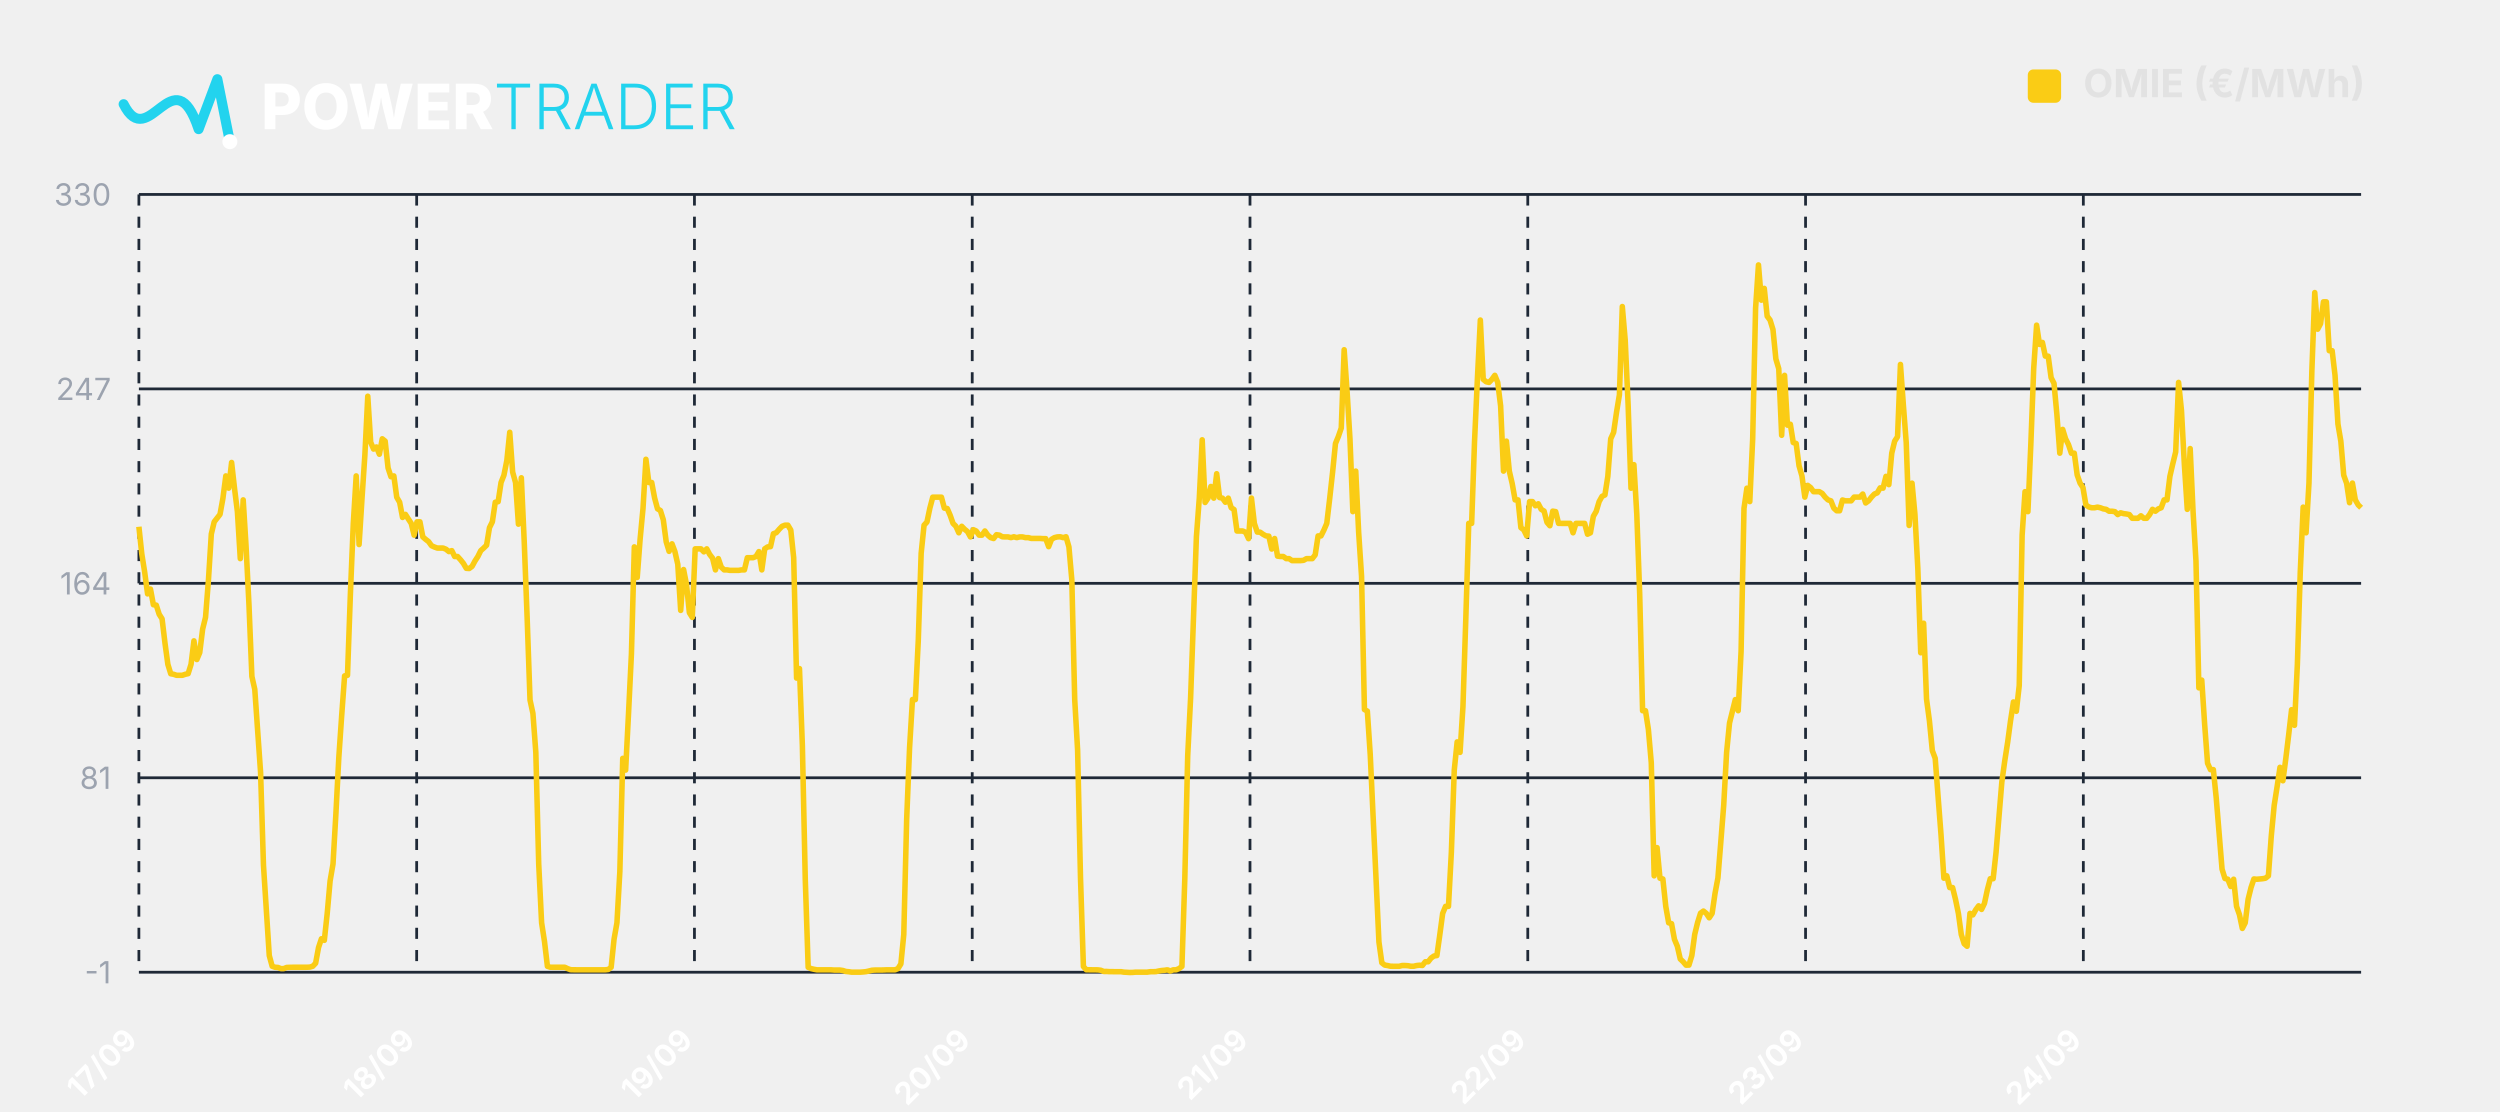
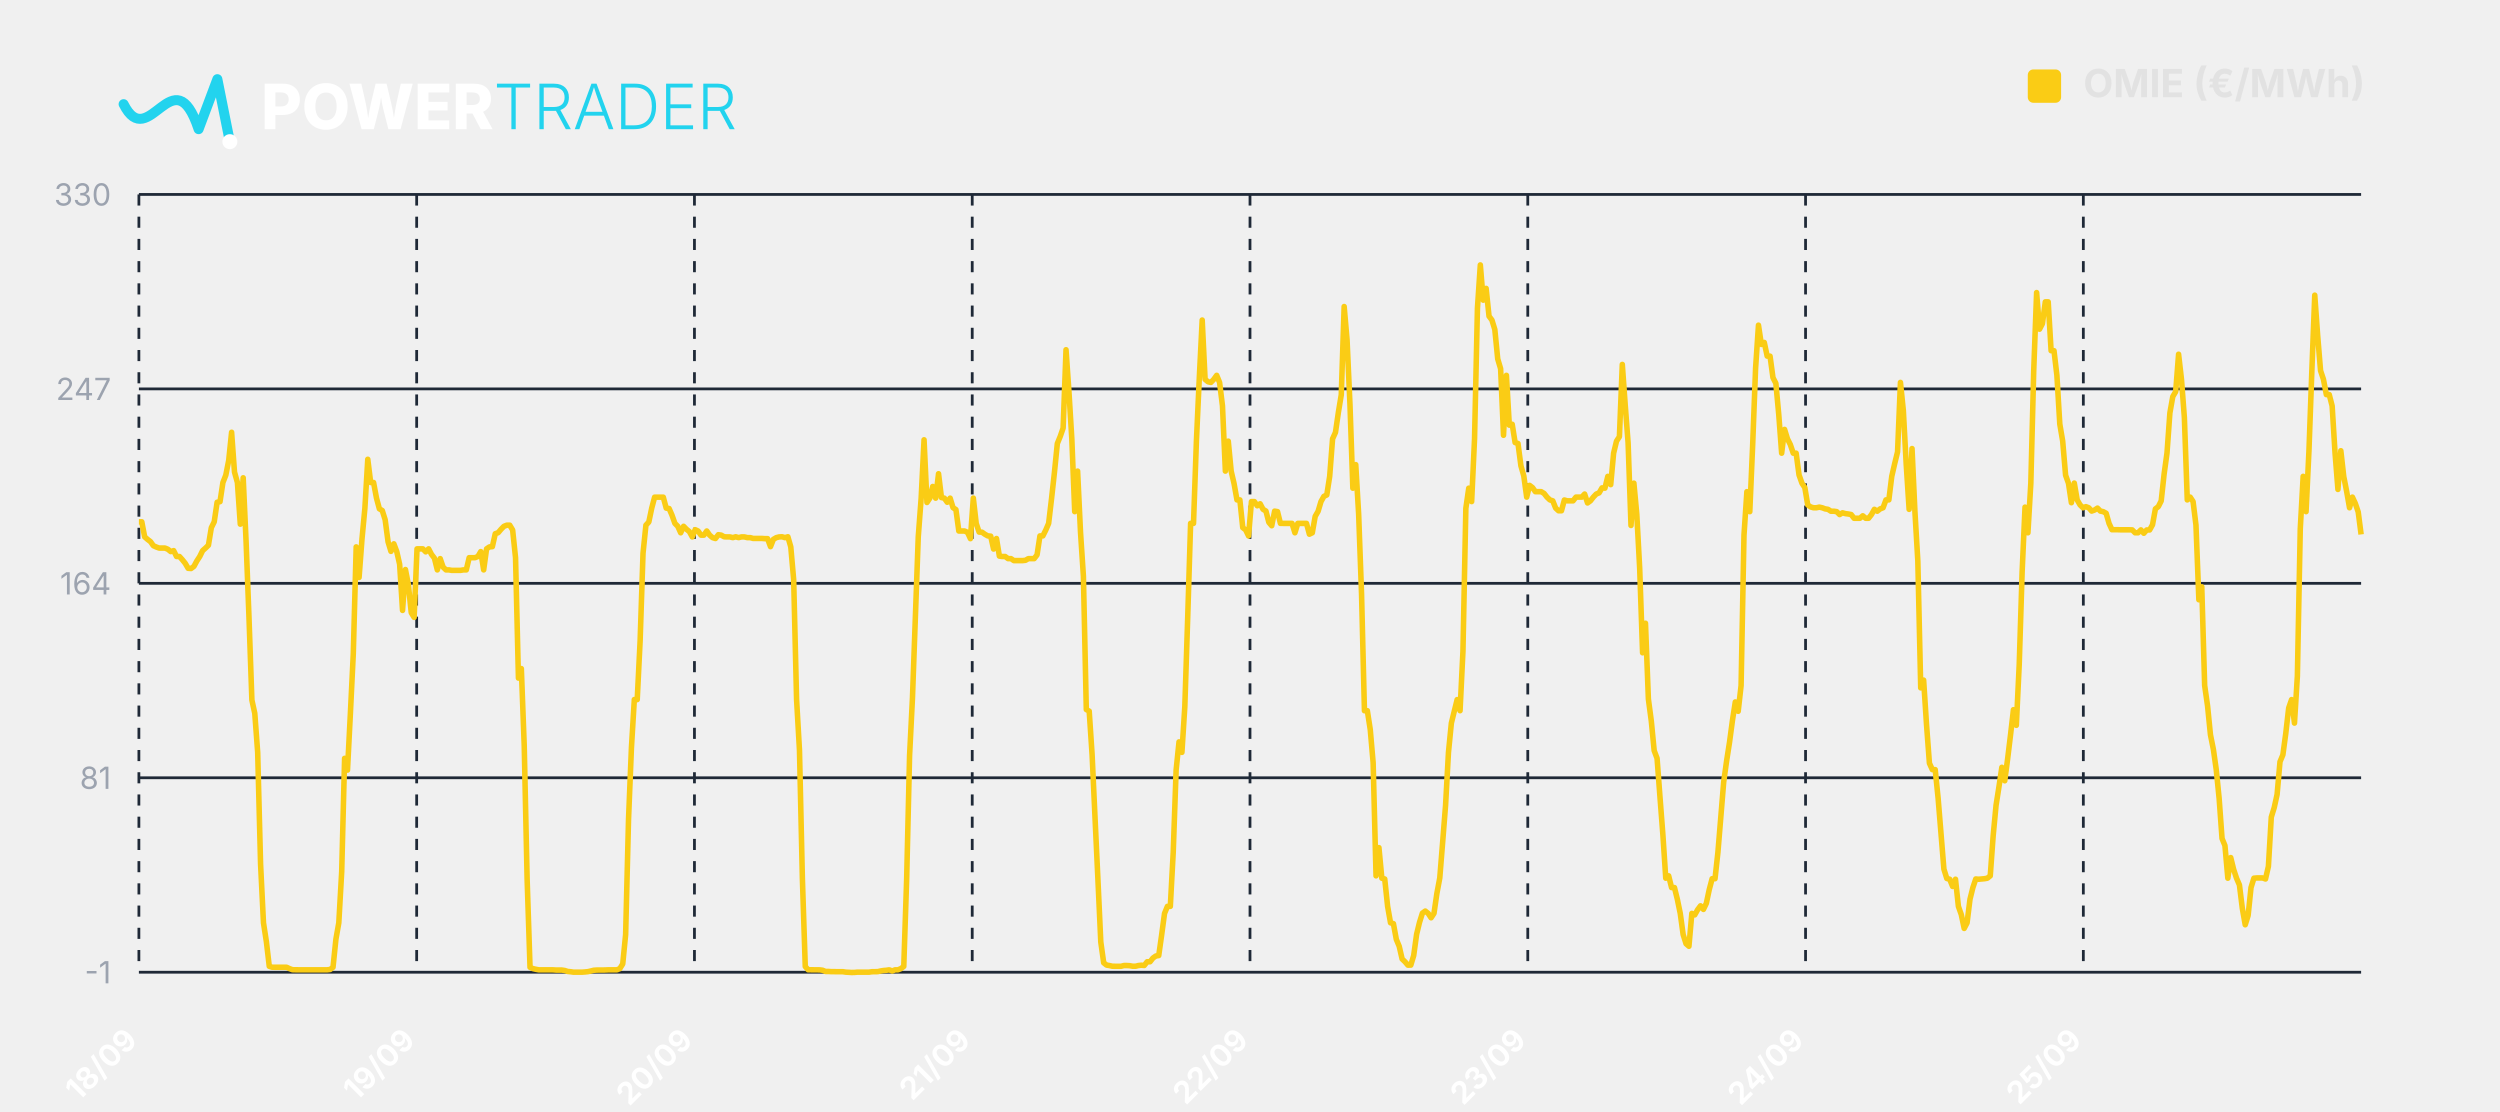
<svg xmlns="http://www.w3.org/2000/svg" viewBox="0 0 900 400" style="font-family: 'Inter', sans-serif; background: #0b0f19;">
  <g transform="translate(40, 15) scale(0.45)">
    <path d="M10 50 C30 90 50 10 70 70 L85 30 L95 80" stroke="#22d3ee" stroke-width="8" stroke-linecap="round" stroke-linejoin="round" fill="none" />
    <circle cx="95" cy="80" r="6" fill="#ffffff" />
    <text x="120" y="70" font-family="'Inter', sans-serif" font-weight="800" font-size="50" fill="#ffffff">POWER<tspan fill="#22d3ee" font-weight="300">TRADER</tspan>
    </text>
  </g>
  <rect x="730" y="25" width="12" height="12" fill="#facc15" rx="2" />
  <text x="750" y="35" font-size="14" font-weight="bold" fill="#e2e2e2">OMIE (€/MWh)</text>
  <line x1="50" y1="350.0" x2="850" y2="350.0" stroke="#1f2937" stroke-width="1" />
  <text x="40" y="354.0" text-anchor="end" font-size="11" fill="#9ca3af">-1</text>
  <line x1="50" y1="280.0" x2="850" y2="280.0" stroke="#1f2937" stroke-width="1" />
  <text x="40" y="284.0" text-anchor="end" font-size="11" fill="#9ca3af">81</text>
  <line x1="50" y1="210.0" x2="850" y2="210.0" stroke="#1f2937" stroke-width="1" />
  <text x="40" y="214.0" text-anchor="end" font-size="11" fill="#9ca3af">164</text>
  <line x1="50" y1="140.0" x2="850" y2="140.0" stroke="#1f2937" stroke-width="1" />
  <text x="40" y="144.0" text-anchor="end" font-size="11" fill="#9ca3af">247</text>
  <line x1="50" y1="70.0" x2="850" y2="70.0" stroke="#1f2937" stroke-width="1" />
  <text x="40" y="74.0" text-anchor="end" font-size="11" fill="#9ca3af">330</text>
  <line x1="50.0" y1="70" x2="50.0" y2="350" stroke="#1f2937" stroke-width="1" stroke-dasharray="4,4" />
-   <text x="50.0" y="375" text-anchor="end" transform="rotate(-45, 50.0, 375)" font-size="11" font-weight="bold" fill="#ffffff">17/09</text>
+   <text x="50.0" y="375" text-anchor="end" transform="rotate(-45, 50.0, 375)" font-size="11" font-weight="bold" fill="#ffffff">18/09</text>
  <line x1="150.0" y1="70" x2="150.0" y2="350" stroke="#1f2937" stroke-width="1" stroke-dasharray="4,4" />
-   <text x="150.0" y="375" text-anchor="end" transform="rotate(-45, 150.0, 375)" font-size="11" font-weight="bold" fill="#ffffff">18/09</text>
+   <text x="150.0" y="375" text-anchor="end" transform="rotate(-45, 150.0, 375)" font-size="11" font-weight="bold" fill="#ffffff">19/09</text>
  <line x1="250.0" y1="70" x2="250.0" y2="350" stroke="#1f2937" stroke-width="1" stroke-dasharray="4,4" />
-   <text x="250.0" y="375" text-anchor="end" transform="rotate(-45, 250.0, 375)" font-size="11" font-weight="bold" fill="#ffffff">19/09</text>
+   <text x="250.0" y="375" text-anchor="end" transform="rotate(-45, 250.0, 375)" font-size="11" font-weight="bold" fill="#ffffff">20/09</text>
  <line x1="350.0" y1="70" x2="350.0" y2="350" stroke="#1f2937" stroke-width="1" stroke-dasharray="4,4" />
-   <text x="350.0" y="375" text-anchor="end" transform="rotate(-45, 350.0, 375)" font-size="11" font-weight="bold" fill="#ffffff">20/09</text>
+   <text x="350.0" y="375" text-anchor="end" transform="rotate(-45, 350.0, 375)" font-size="11" font-weight="bold" fill="#ffffff">21/09</text>
  <line x1="450.0" y1="70" x2="450.0" y2="350" stroke="#1f2937" stroke-width="1" stroke-dasharray="4,4" />
-   <text x="450.0" y="375" text-anchor="end" transform="rotate(-45, 450.0, 375)" font-size="11" font-weight="bold" fill="#ffffff">21/09</text>
+   <text x="450.0" y="375" text-anchor="end" transform="rotate(-45, 450.0, 375)" font-size="11" font-weight="bold" fill="#ffffff">22/09</text>
  <line x1="550.0" y1="70" x2="550.0" y2="350" stroke="#1f2937" stroke-width="1" stroke-dasharray="4,4" />
-   <text x="550.0" y="375" text-anchor="end" transform="rotate(-45, 550.0, 375)" font-size="11" font-weight="bold" fill="#ffffff">22/09</text>
+   <text x="550.0" y="375" text-anchor="end" transform="rotate(-45, 550.0, 375)" font-size="11" font-weight="bold" fill="#ffffff">23/09</text>
  <line x1="650.0" y1="70" x2="650.0" y2="350" stroke="#1f2937" stroke-width="1" stroke-dasharray="4,4" />
-   <text x="650.0" y="375" text-anchor="end" transform="rotate(-45, 650.0, 375)" font-size="11" font-weight="bold" fill="#ffffff">23/09</text>
+   <text x="650.0" y="375" text-anchor="end" transform="rotate(-45, 650.0, 375)" font-size="11" font-weight="bold" fill="#ffffff">24/09</text>
  <line x1="750.0" y1="70" x2="750.0" y2="350" stroke="#1f2937" stroke-width="1" stroke-dasharray="4,4" />
-   <text x="750.0" y="375" text-anchor="end" transform="rotate(-45, 750.0, 375)" font-size="11" font-weight="bold" fill="#ffffff">24/09</text>
-   <polyline points="50.0,189.629 51.043,199.416 52.086,205.988 53.129,213.795 54.172,212.061 55.215,217.703 56.258,217.855 57.301,221.129 58.344,222.778 59.387,231.465 60.43,239.163 61.473,242.554 62.516,242.749 63.559,243.104 64.602,243.104 65.645,243.104 66.688,242.749 67.731,242.512 68.774,239.171 69.817,230.712 70.86,237.429 71.904,234.942 72.947,226.483 73.99,222.254 75.033,208.932 76.076,192.226 77.119,187.853 78.162,186.517 79.205,185.18 80.248,179.394 81.291,171.333 82.334,175.732 83.377,166.495 84.42,175.774 85.463,184.19 86.506,201.108 87.549,179.961 88.592,196.878 89.635,217.855 90.678,243.519 91.721,248.188 92.764,263.193 93.807,278.03 94.85,311.5 95.893,327.817 96.936,343.998 97.979,347.846 99.022,348.219 100.065,348.286 101.108,348.701 102.151,348.701 103.194,348.286 104.237,348.244 105.28,348.219 106.323,348.219 107.366,348.219 108.409,348.219 109.452,348.219 110.495,348.21 111.538,348.159 112.581,347.863 113.625,346.755 114.668,341.113 115.711,337.958 116.754,338.517 117.797,328.832 118.84,317.117 119.883,311.026 120.926,292.908 121.969,272.751 123.012,257.526 124.055,243.316 125.098,243.104 126.141,213.795 127.184,188.53 128.227,171.333 129.27,196.032 130.313,179.53 131.356,163.771 132.399,142.65 133.442,159.195 134.485,161.665 135.528,160.912 136.571,163.518 137.614,157.969 138.657,158.815 139.7,168.449 140.743,171.621 141.786,171.333 142.829,179.014 143.872,180.807 144.915,186.28 145.958,185.18 147.001,186.829 148.044,188.42 149.087,192.649 150.13,187.853 151.173,187.853 152.216,193.283 153.259,194.188 154.302,194.984 155.346,196.455 156.389,196.929 157.432,197.301 158.475,197.301 159.518,197.301 160.561,197.724 161.604,198.57 162.647,198.232 163.69,200.346 164.733,200.346 165.776,201.497 166.819,202.808 167.862,204.592 168.905,204.669 169.948,203.89 170.991,201.953 172.034,200.346 173.077,198.232 174.12,197.301 175.163,196.286 176.206,189.976 177.249,187.853 178.292,180.807 179.335,180.596 180.378,173.702 181.421,171.054 182.464,165.751 183.507,155.617 184.55,169.938 185.593,173.702 186.636,188.699 187.679,172.01 188.722,195 189.765,222.254 190.808,252.003 191.851,256.816 192.894,270.848 193.937,311.069 194.98,332.207 196.023,338.973 197.066,347.863 198.11,348.202 199.153,348.219 200.196,348.219 201.239,348.219 202.282,348.219 203.325,348.219 204.368,348.709 205.411,349.098 206.454,349.124 207.497,349.132 208.54,349.132 209.583,349.132 210.626,349.132 211.669,349.132 212.712,349.132 213.755,349.132 214.798,349.132 215.841,349.132 216.884,349.132 217.927,349.132 218.97,349.014 220.013,348.219 221.056,338.128 222.099,332.207 223.142,313.792 224.185,273.005 225.228,277.234 226.271,256.816 227.314,235.365 228.357,196.878 229.4,207.874 230.443,194.062 231.486,182.989 232.529,165.345 233.572,173.702 234.615,173.702 235.658,179.276 236.701,183.167 237.744,183.793 238.787,187.117 239.831,195.043 240.874,198.485 241.917,195.779 242.96,198.545 244.003,203.154 245.046,219.742 246.089,205.032 247.132,210.395 248.175,220.562 249.218,222.254 250.261,197.589 251.304,197.589 252.347,197.589 253.39,198.663 254.433,197.589 255.476,199.585 256.519,200.938 257.562,205.159 258.605,201.108 259.648,204.161 260.691,205.159 261.734,205.159 262.777,205.337 263.82,205.337 264.863,205.337 265.906,205.337 266.949,205.159 267.992,205.159 269.035,200.769 270.078,200.769 271.121,200.769 272.164,200.346 273.207,198.578 274.25,205.159 275.293,197.589 276.336,196.878 277.379,196.794 278.422,192.141 279.465,191.769 280.508,190.534 281.551,189.469 282.595,189.063 283.638,189.063 284.681,190.805 285.724,200.769 286.767,244.111 287.81,240.694 288.853,268.438 289.896,316.524 290.939,348.219 291.982,348.701 293.025,348.938 294.068,349.132 295.111,349.132 296.154,349.141 297.197,349.141 298.24,349.141 299.283,349.149 300.326,349.225 301.369,349.225 302.412,349.225 303.455,349.386 304.498,349.724 305.541,349.826 306.584,349.978 307.627,349.978 308.67,349.978 309.713,349.978 310.756,349.902 311.799,349.792 312.842,349.555 313.885,349.293 314.928,349.225 315.971,349.208 317.014,349.217 318.057,349.191 319.1,349.141 320.143,349.141 321.186,349.141 322.229,349.132 323.272,348.701 324.316,347.009 325.359,336.436 326.402,294.93 327.445,269.199 328.488,251.833 329.531,251.859 330.574,230.712 331.617,199.179 332.66,189.063 333.703,187.929 334.746,182.955 335.789,178.988 336.832,178.988 337.875,178.988 338.918,178.988 339.961,182.922 341.004,183.065 342.047,185.459 343.09,188.42 344.133,189.469 345.176,191.803 346.219,189.469 347.262,190.534 348.305,191.38 349.348,193.292 350.391,190.687 351.434,191.16 352.477,192.649 353.52,192.649 354.563,191.16 355.606,192.649 356.649,193.546 357.692,193.867 358.735,192.497 359.778,192.649 360.821,193.241 361.864,193.292 362.907,193.292 363.95,193.546 364.993,193.241 366.037,193.546 367.08,193.283 368.123,193.292 369.166,193.546 370.209,193.546 371.252,193.833 372.295,193.833 373.338,193.833 374.381,193.833 375.424,193.918 376.467,193.918 377.51,196.794 378.553,194.155 379.596,193.546 380.639,193.292 381.682,193.241 382.725,193.546 383.768,193.241 384.811,196.878 385.854,208.72 386.897,251.817 387.94,270.045 388.983,316.152 390.026,347.948 391.069,349.124 392.112,349.124 393.155,349.132 394.198,349.141 395.241,349.158 396.284,349.293 397.327,349.724 398.37,349.724 399.413,349.792 400.456,349.792 401.499,349.817 402.542,349.809 403.585,349.817 404.628,349.978 405.671,350.029 406.714,350.096 407.757,350.071 408.801,349.978 409.844,349.978 410.887,349.978 411.93,349.978 412.973,349.978 414.016,349.826 415.059,349.809 416.102,349.792 417.145,349.555 418.188,349.386 419.231,349.301 420.274,349.141 421.317,349.555 422.36,349.141 423.403,349.132 424.446,348.701 425.489,347.914 426.532,316.245 427.575,272.041 428.618,251.25 429.661,222.254 430.704,193.241 431.747,179.335 432.79,158.333 433.833,180.892 434.876,179.335 435.919,175.131 436.962,179.335 438.005,170.547 439.048,179.124 440.091,179.335 441.134,180.807 442.177,179.335 443.22,182.752 444.263,183.455 445.306,191.16 446.349,191.16 447.392,191.16 448.435,191.651 449.478,193.918 450.522,179.318 451.565,188.42 452.608,191.541 453.651,191.592 454.694,192.336 455.737,192.928 456.78,193.013 457.823,197.656 458.866,193.867 459.909,200.202 460.952,200.346 461.995,200.346 463.038,201.108 464.081,201.108 465.124,201.818 466.167,201.818 467.21,201.818 468.253,201.818 469.296,201.708 470.339,201.108 471.382,201.108 472.425,201.108 473.468,199.754 474.511,192.928 475.554,192.928 476.597,190.847 477.64,188.42 478.683,179.538 479.726,170.065 480.769,159.661 481.812,157.123 482.855,154.103 483.898,125.911 484.941,140.857 485.984,157.969 487.027,184.19 488.07,169.599 489.113,191.592 490.156,207.435 491.199,255.437 492.243,256.004 493.286,271.652 494.329,294.152 495.372,316.372 496.415,339.109 497.458,346.603 498.501,347.44 499.544,347.601 500.587,347.846 501.63,347.863 502.673,347.872 503.716,347.863 504.759,347.593 505.802,347.593 506.845,347.652 507.888,347.846 508.931,347.846 509.974,347.593 511.017,347.483 512.06,347.567 513.103,346.231 514.146,346.231 515.189,344.903 516.232,344.159 517.275,343.998 518.318,336.613 519.361,328.823 520.404,326.294 521.447,326.294 522.49,306.839 523.533,277.234 524.576,267.084 525.619,270.848 526.662,254.396 527.705,222.254 528.748,188.411 529.791,188.42 530.834,158.882 531.877,136.061 532.92,115.219 533.963,136.569 535.007,137.432 536.05,137.668 537.093,136.569 538.136,135.122 539.179,137.668 540.222,146.118 541.265,169.599 542.308,158.815 543.351,169.599 544.394,174.099 545.437,179.961 546.48,179.961 547.523,189.951 548.566,190.746 549.609,192.928 550.652,180.57 551.695,180.57 552.738,182.076 553.781,181.365 554.824,183.345 555.867,183.979 556.91,188.031 557.953,189.266 558.996,184.013 560.039,184.19 561.082,188.411 562.125,188.42 563.168,188.42 564.211,188.42 565.254,188.42 566.297,191.803 567.34,188.42 568.383,188.42 569.426,188.42 570.469,188.42 571.512,192.311 572.555,191.803 573.598,185.891 574.641,184.08 575.684,180.57 576.728,178.692 577.771,178.185 578.814,171.503 579.857,157.969 580.9,155.668 581.943,148.47 582.986,142.143 584.029,110.356 585.072,122.392 586.115,145.484 587.158,175.749 588.201,167.273 589.244,185.112 590.287,213.795 591.33,255.86 592.373,255.851 593.416,262.601 594.459,274.57 595.502,315.298 596.545,305.148 597.588,316.152 598.631,316.431 599.674,326.294 600.717,332.207 601.76,332.52 602.803,338.17 603.846,340.665 604.889,345.233 605.932,346.231 606.975,347.449 608.018,347.44 609.061,343.998 610.104,336.36 611.147,332.071 612.19,328.739 613.233,327.986 614.276,328.823 615.319,330.405 616.362,328.823 617.405,321.642 618.449,316.068 619.492,303.109 620.535,289.922 621.578,270.848 622.621,260.317 623.664,256.063 624.707,251.859 625.75,255.851 626.793,234.46 627.836,183.023 628.879,175.749 629.922,180.57 630.965,157.969 632.008,110.965 633.051,95.376 634.094,108.063 635.137,103.826 636.18,113.832 637.223,115.219 638.266,118.628 639.309,129.21 640.352,132.737 641.395,156.7 642.438,135.122 643.481,153.063 644.524,152.733 645.567,159.314 646.61,159.661 647.653,167.662 648.696,171.325 649.739,178.963 650.782,174.734 651.825,175.529 652.868,177.001 653.911,177.001 654.954,177.001 655.997,177.627 657.04,178.963 658.083,179.961 659.126,180.299 660.169,182.922 661.213,183.877 662.256,183.877 663.299,180.003 664.342,180.299 665.385,180.299 666.428,180.299 667.471,178.963 668.514,178.963 669.557,178.963 670.6,177.863 671.643,181.061 672.686,180.299 673.729,178.963 674.772,177.863 675.815,177.424 676.858,175.63 677.901,175.732 678.944,171.494 679.987,174.463 681.03,163.146 682.073,158.815 683.116,157.208 684.159,131.198 685.202,145.704 686.245,159.398 687.288,189.164 688.331,173.939 689.374,185.138 690.417,204.643 691.46,235.001 692.503,224.369 693.546,251.63 694.589,259.472 695.632,270.214 696.675,273.005 697.718,286.886 698.761,300.419 699.804,316.152 700.847,315.298 701.89,319.527 702.934,319.527 703.977,323.757 705.02,328.823 706.063,336.444 707.106,339.743 708.149,340.657 709.192,328.823 710.235,329.356 711.278,327.495 712.321,326.1 713.364,327.385 714.407,325.211 715.45,320.305 716.493,316.338 717.536,316.338 718.579,306.839 719.622,294.152 720.665,281.464 721.708,273.936 722.751,267.253 723.794,259.472 724.837,252.705 725.88,256.063 726.923,246.801 727.966,192.649 729.009,177.001 730.052,184.19 731.095,160.058 732.138,132.585 733.181,117.063 734.224,123.991 735.267,123.28 736.31,128.195 737.353,128.22 738.396,135.96 739.439,137.998 740.482,149.24 741.525,163.146 742.568,154.586 743.611,157.969 744.654,160.058 745.698,163.146 746.741,163.146 747.784,170.97 748.827,173.939 749.87,175.529 750.913,181.771 751.956,182.499 752.999,182.795 754.042,182.795 755.085,182.566 756.128,182.795 757.171,183.192 758.214,183.361 759.257,184.038 760.3,184.038 761.343,184.19 762.386,185.239 763.429,184.613 764.472,184.901 765.515,185.036 766.558,185.239 767.601,186.576 768.644,186.576 769.687,186.576 770.73,185.688 771.773,186.576 772.816,186.576 773.859,185.239 774.902,183.361 775.945,184.038 776.988,183.201 778.031,182.795 779.074,179.961 780.117,179.961 781.16,171.503 782.203,166.96 783.246,162.689 784.289,137.668 785.332,147.793 786.375,167.299 787.419,183.361 788.462,161.488 789.505,184.199 790.548,201.953 791.591,247.63 792.634,244.838 793.677,260.825 794.72,274.756 795.763,277.065 796.806,277.065 797.849,287.342 798.892,300.081 799.935,312.879 800.978,316.245 802.021,316.524 803.064,319.121 804.107,316.524 805.15,326.294 806.193,329.255 807.236,334.228 808.279,332.215 809.322,323.757 810.365,319.536 811.408,316.431 812.451,316.524 813.494,316.431 814.537,316.338 815.58,316.152 816.623,315.298 817.666,300.918 818.709,289.922 819.752,283.265 820.795,276.236 821.838,281.075 822.881,273.149 823.924,264.538 824.967,255.496 826.01,261.112 827.053,239.171 828.096,205.904 829.14,182.566 830.183,191.803 831.226,173.989 832.269,133.515 833.312,105.331 834.355,118.51 835.398,116.522 836.441,108.672 837.484,108.672 838.527,126.249 839.57,126.249 840.613,135.122 841.656,152.657 842.699,158.815 843.742,171.071 844.785,173.989 845.828,180.976 846.871,173.905 847.914,179.961 848.957,181.771 850.0,182.795" fill="none" stroke="#facc15" stroke-width="2" stroke-linejoin="round" />
+   <text x="750.0" y="375" text-anchor="end" transform="rotate(-45, 750.0, 375)" font-size="11" font-weight="bold" fill="#ffffff">25/09</text>
+   <polyline points="50.0,187.853 51.043,187.853 52.086,193.283 53.129,194.188 54.172,194.984 55.215,196.455 56.258,196.929 57.301,197.301 58.344,197.301 59.387,197.301 60.43,197.724 61.473,198.57 62.516,198.232 63.559,200.346 64.602,200.346 65.645,201.497 66.688,202.808 67.731,204.592 68.774,204.669 69.817,203.89 70.86,201.953 71.904,200.346 72.947,198.232 73.99,197.301 75.033,196.286 76.076,189.976 77.119,187.853 78.162,180.807 79.205,180.596 80.248,173.702 81.291,171.054 82.334,165.751 83.377,155.617 84.42,169.938 85.463,173.702 86.506,188.699 87.549,172.01 88.592,195 89.635,222.254 90.678,252.003 91.721,256.816 92.764,270.848 93.807,311.069 94.85,332.207 95.893,338.973 96.936,347.863 97.979,348.202 99.022,348.219 100.065,348.219 101.108,348.219 102.151,348.219 103.194,348.219 104.237,348.709 105.28,349.098 106.323,349.124 107.366,349.132 108.409,349.132 109.452,349.132 110.495,349.132 111.538,349.132 112.581,349.132 113.625,349.132 114.668,349.132 115.711,349.132 116.754,349.132 117.797,349.132 118.84,349.014 119.883,348.219 120.926,338.128 121.969,332.207 123.012,313.792 124.055,273.005 125.098,277.234 126.141,256.816 127.184,235.365 128.227,196.878 129.27,207.874 130.313,194.062 131.356,182.989 132.399,165.345 133.442,173.702 134.485,173.702 135.528,179.276 136.571,183.167 137.614,183.793 138.657,187.117 139.7,195.043 140.743,198.485 141.786,195.779 142.829,198.545 143.872,203.154 144.915,219.742 145.958,205.032 147.001,210.395 148.044,220.562 149.087,222.254 150.13,197.589 151.173,197.589 152.216,197.589 153.259,198.663 154.302,197.589 155.346,199.585 156.389,200.938 157.432,205.159 158.475,201.108 159.518,204.161 160.561,205.159 161.604,205.159 162.647,205.337 163.69,205.337 164.733,205.337 165.776,205.337 166.819,205.159 167.862,205.159 168.905,200.769 169.948,200.769 170.991,200.769 172.034,200.346 173.077,198.578 174.12,205.159 175.163,197.589 176.206,196.878 177.249,196.794 178.292,192.141 179.335,191.769 180.378,190.534 181.421,189.469 182.464,189.063 183.507,189.063 184.55,190.805 185.593,200.769 186.636,244.111 187.679,240.694 188.722,268.438 189.765,316.524 190.808,348.219 191.851,348.701 192.894,348.938 193.937,349.132 194.98,349.132 196.023,349.141 197.066,349.141 198.11,349.141 199.153,349.149 200.196,349.225 201.239,349.225 202.282,349.225 203.325,349.386 204.368,349.724 205.411,349.826 206.454,349.978 207.497,349.978 208.54,349.978 209.583,349.978 210.626,349.902 211.669,349.792 212.712,349.555 213.755,349.293 214.798,349.225 215.841,349.208 216.884,349.217 217.927,349.191 218.97,349.141 220.013,349.141 221.056,349.141 222.099,349.132 223.142,348.701 224.185,347.009 225.228,336.436 226.271,294.93 227.314,269.199 228.357,251.833 229.4,251.859 230.443,230.712 231.486,199.179 232.529,189.063 233.572,187.929 234.615,182.955 235.658,178.988 236.701,178.988 237.744,178.988 238.787,178.988 239.831,182.922 240.874,183.065 241.917,185.459 242.96,188.42 244.003,189.469 245.046,191.803 246.089,189.469 247.132,190.534 248.175,191.38 249.218,193.292 250.261,190.687 251.304,191.16 252.347,192.649 253.39,192.649 254.433,191.16 255.476,192.649 256.519,193.546 257.562,193.867 258.605,192.497 259.648,192.649 260.691,193.241 261.734,193.292 262.777,193.292 263.82,193.546 264.863,193.241 265.906,193.546 266.949,193.283 267.992,193.292 269.035,193.546 270.078,193.546 271.121,193.833 272.164,193.833 273.207,193.833 274.25,193.833 275.293,193.918 276.336,193.918 277.379,196.794 278.422,194.155 279.465,193.546 280.508,193.292 281.551,193.241 282.595,193.546 283.638,193.241 284.681,196.878 285.724,208.72 286.767,251.817 287.81,270.045 288.853,316.152 289.896,347.948 290.939,349.124 291.982,349.124 293.025,349.132 294.068,349.141 295.111,349.158 296.154,349.293 297.197,349.724 298.24,349.724 299.283,349.792 300.326,349.792 301.369,349.817 302.412,349.809 303.455,349.817 304.498,349.978 305.541,350.029 306.584,350.096 307.627,350.071 308.67,349.978 309.713,349.978 310.756,349.978 311.799,349.978 312.842,349.978 313.885,349.826 314.928,349.809 315.971,349.792 317.014,349.555 318.057,349.386 319.1,349.301 320.143,349.141 321.186,349.555 322.229,349.141 323.272,349.132 324.316,348.701 325.359,347.914 326.402,316.245 327.445,272.041 328.488,251.25 329.531,222.254 330.574,193.241 331.617,179.335 332.66,158.333 333.703,180.892 334.746,179.335 335.789,175.131 336.832,179.335 337.875,170.547 338.918,179.124 339.961,179.335 341.004,180.807 342.047,179.335 343.09,182.752 344.133,183.455 345.176,191.16 346.219,191.16 347.262,191.16 348.305,191.651 349.348,193.918 350.391,179.318 351.434,188.42 352.477,191.541 353.52,191.592 354.563,192.336 355.606,192.928 356.649,193.013 357.692,197.656 358.735,193.867 359.778,200.202 360.821,200.346 361.864,200.346 362.907,201.108 363.95,201.108 364.993,201.818 366.037,201.818 367.08,201.818 368.123,201.818 369.166,201.708 370.209,201.108 371.252,201.108 372.295,201.108 373.338,199.754 374.381,192.928 375.424,192.928 376.467,190.847 377.51,188.42 378.553,179.538 379.596,170.065 380.639,159.661 381.682,157.123 382.725,154.103 383.768,125.911 384.811,140.857 385.854,157.969 386.897,184.19 387.94,169.599 388.983,191.592 390.026,207.435 391.069,255.437 392.112,256.004 393.155,271.652 394.198,294.152 395.241,316.372 396.284,339.109 397.327,346.603 398.37,347.44 399.413,347.601 400.456,347.846 401.499,347.863 402.542,347.872 403.585,347.863 404.628,347.593 405.671,347.593 406.714,347.652 407.757,347.846 408.801,347.846 409.844,347.593 410.887,347.483 411.93,347.567 412.973,346.231 414.016,346.231 415.059,344.903 416.102,344.159 417.145,343.998 418.188,336.613 419.231,328.823 420.274,326.294 421.317,326.294 422.36,306.839 423.403,277.234 424.446,267.084 425.489,270.848 426.532,254.396 427.575,222.254 428.618,188.411 429.661,188.42 430.704,158.882 431.747,136.061 432.79,115.219 433.833,136.569 434.876,137.432 435.919,137.668 436.962,136.569 438.005,135.122 439.048,137.668 440.091,146.118 441.134,169.599 442.177,158.815 443.22,169.599 444.263,174.099 445.306,179.961 446.349,179.961 447.392,189.951 448.435,190.746 449.478,192.928 450.522,180.57 451.565,180.57 452.608,182.076 453.651,181.365 454.694,183.345 455.737,183.979 456.78,188.031 457.823,189.266 458.866,184.013 459.909,184.19 460.952,188.411 461.995,188.42 463.038,188.42 464.081,188.42 465.124,188.42 466.167,191.803 467.21,188.42 468.253,188.42 469.296,188.42 470.339,188.42 471.382,192.311 472.425,191.803 473.468,185.891 474.511,184.08 475.554,180.57 476.597,178.692 477.64,178.185 478.683,171.503 479.726,157.969 480.769,155.668 481.812,148.47 482.855,142.143 483.898,110.356 484.941,122.392 485.984,145.484 487.027,175.749 488.07,167.273 489.113,185.112 490.156,213.795 491.199,255.86 492.243,255.851 493.286,262.601 494.329,274.57 495.372,315.298 496.415,305.148 497.458,316.152 498.501,316.431 499.544,326.294 500.587,332.207 501.63,332.52 502.673,338.17 503.716,340.665 504.759,345.233 505.802,346.231 506.845,347.449 507.888,347.44 508.931,343.998 509.974,336.36 511.017,332.071 512.06,328.739 513.103,327.986 514.146,328.823 515.189,330.405 516.232,328.823 517.275,321.642 518.318,316.068 519.361,303.109 520.404,289.922 521.447,270.848 522.49,260.317 523.533,256.063 524.576,251.859 525.619,255.851 526.662,234.46 527.705,183.023 528.748,175.749 529.791,180.57 530.834,157.969 531.877,110.965 532.92,95.376 533.963,108.063 535.007,103.826 536.05,113.832 537.093,115.219 538.136,118.628 539.179,129.21 540.222,132.737 541.265,156.7 542.308,135.122 543.351,153.063 544.394,152.733 545.437,159.314 546.48,159.661 547.523,167.662 548.566,171.325 549.609,178.963 550.652,174.734 551.695,175.529 552.738,177.001 553.781,177.001 554.824,177.001 555.867,177.627 556.91,178.963 557.953,179.961 558.996,180.299 560.039,182.922 561.082,183.877 562.125,183.877 563.168,180.003 564.211,180.299 565.254,180.299 566.297,180.299 567.34,178.963 568.383,178.963 569.426,178.963 570.469,177.863 571.512,181.061 572.555,180.299 573.598,178.963 574.641,177.863 575.684,177.424 576.728,175.63 577.771,175.732 578.814,171.494 579.857,174.463 580.9,163.146 581.943,158.815 582.986,157.208 584.029,131.198 585.072,145.704 586.115,159.398 587.158,189.164 588.201,173.939 589.244,185.138 590.287,204.643 591.33,235.001 592.373,224.369 593.416,251.63 594.459,259.472 595.502,270.214 596.545,273.005 597.588,286.886 598.631,300.419 599.674,316.152 600.717,315.298 601.76,319.527 602.803,319.527 603.846,323.757 604.889,328.823 605.932,336.444 606.975,339.743 608.018,340.657 609.061,328.823 610.104,329.356 611.147,327.495 612.19,326.1 613.233,327.385 614.276,325.211 615.319,320.305 616.362,316.338 617.405,316.338 618.449,306.839 619.492,294.152 620.535,281.464 621.578,273.936 622.621,267.253 623.664,259.472 624.707,252.705 625.75,256.063 626.793,246.801 627.836,192.649 628.879,177.001 629.922,184.19 630.965,160.058 632.008,132.585 633.051,117.063 634.094,123.991 635.137,123.28 636.18,128.195 637.223,128.22 638.266,135.96 639.309,137.998 640.352,149.24 641.395,163.146 642.438,154.586 643.481,157.969 644.524,160.058 645.567,163.146 646.61,163.146 647.653,170.97 648.696,173.939 649.739,175.529 650.782,181.771 651.825,182.499 652.868,182.795 653.911,182.795 654.954,182.566 655.997,182.795 657.04,183.192 658.083,183.361 659.126,184.038 660.169,184.038 661.213,184.19 662.256,185.239 663.299,184.613 664.342,184.901 665.385,185.036 666.428,185.239 667.471,186.576 668.514,186.576 669.557,186.576 670.6,185.688 671.643,186.576 672.686,186.576 673.729,185.239 674.772,183.361 675.815,184.038 676.858,183.201 677.901,182.795 678.944,179.961 679.987,179.961 681.03,171.503 682.073,166.96 683.116,162.689 684.159,137.668 685.202,147.793 686.245,167.299 687.288,183.361 688.331,161.488 689.374,184.199 690.417,201.953 691.46,247.63 692.503,244.838 693.546,260.825 694.589,274.756 695.632,277.065 696.675,277.065 697.718,287.342 698.761,300.081 699.804,312.879 700.847,316.245 701.89,316.524 702.934,319.121 703.977,316.524 705.02,326.294 706.063,329.255 707.106,334.228 708.149,332.215 709.192,323.757 710.235,319.536 711.278,316.431 712.321,316.524 713.364,316.431 714.407,316.338 715.45,316.152 716.493,315.298 717.536,300.918 718.579,289.922 719.622,283.265 720.665,276.236 721.708,281.075 722.751,273.149 723.794,264.538 724.837,255.496 725.88,261.112 726.923,239.171 727.966,205.904 729.009,182.566 730.052,191.803 731.095,173.989 732.138,133.515 733.181,105.331 734.224,118.51 735.267,116.522 736.31,108.672 737.353,108.672 738.396,126.249 739.439,126.249 740.482,135.122 741.525,152.657 742.568,158.815 743.611,171.071 744.654,173.989 745.698,180.976 746.741,173.905 747.784,179.961 748.827,181.771 749.87,182.795 750.913,182.397 751.956,182.795 752.999,183.987 754.042,183.615 755.085,182.922 756.128,183.987 757.171,184.199 758.214,184.783 759.257,188.42 760.3,190.695 761.343,190.695 762.386,190.695 763.429,190.729 764.472,190.729 765.515,190.729 766.558,190.729 767.601,190.763 768.644,191.803 769.687,191.803 770.73,190.763 771.773,191.972 772.816,190.788 773.859,190.788 774.902,188.927 775.945,183.192 776.988,182.397 778.031,180.333 779.074,170.707 780.117,163.103 781.16,148.648 782.203,142.769 783.246,141.001 784.289,127.527 785.332,136.569 786.375,150.356 787.419,179.961 788.462,178.963 789.505,180.553 790.548,189.037 791.591,215.91 792.634,211.258 793.677,246.801 794.72,254.117 795.763,264.538 796.806,269.715 797.849,277.065 798.892,287.478 799.935,301.866 800.978,304.403 802.021,316.152 803.064,308.734 804.107,312.972 805.15,316.152 806.193,318.58 807.236,327.022 808.279,332.917 809.322,329.576 810.365,319.527 811.408,316.152 812.451,316.059 813.494,316.059 814.537,316.059 815.58,316.431 816.623,311.906 817.666,294.152 818.709,290.768 819.752,286.023 820.795,274.24 821.838,271.736 822.881,263.997 823.924,254.887 824.967,251.859 826.01,260.317 827.053,243.4 828.096,190.407 829.14,171.494 830.183,184.19 831.226,162.207 832.269,133.355 833.312,106.262 834.355,120.751 835.398,133.439 836.441,136.569 837.484,142.058 838.527,142.058 839.57,146.127 840.613,163.044 841.656,176.189 842.699,162.266 843.742,171.503 844.785,176.857 845.828,182.795 846.871,178.963 847.914,181.23 848.957,184.309 850.0,192.395" fill="none" stroke="#facc15" stroke-width="2" stroke-linejoin="round" />
</svg>
